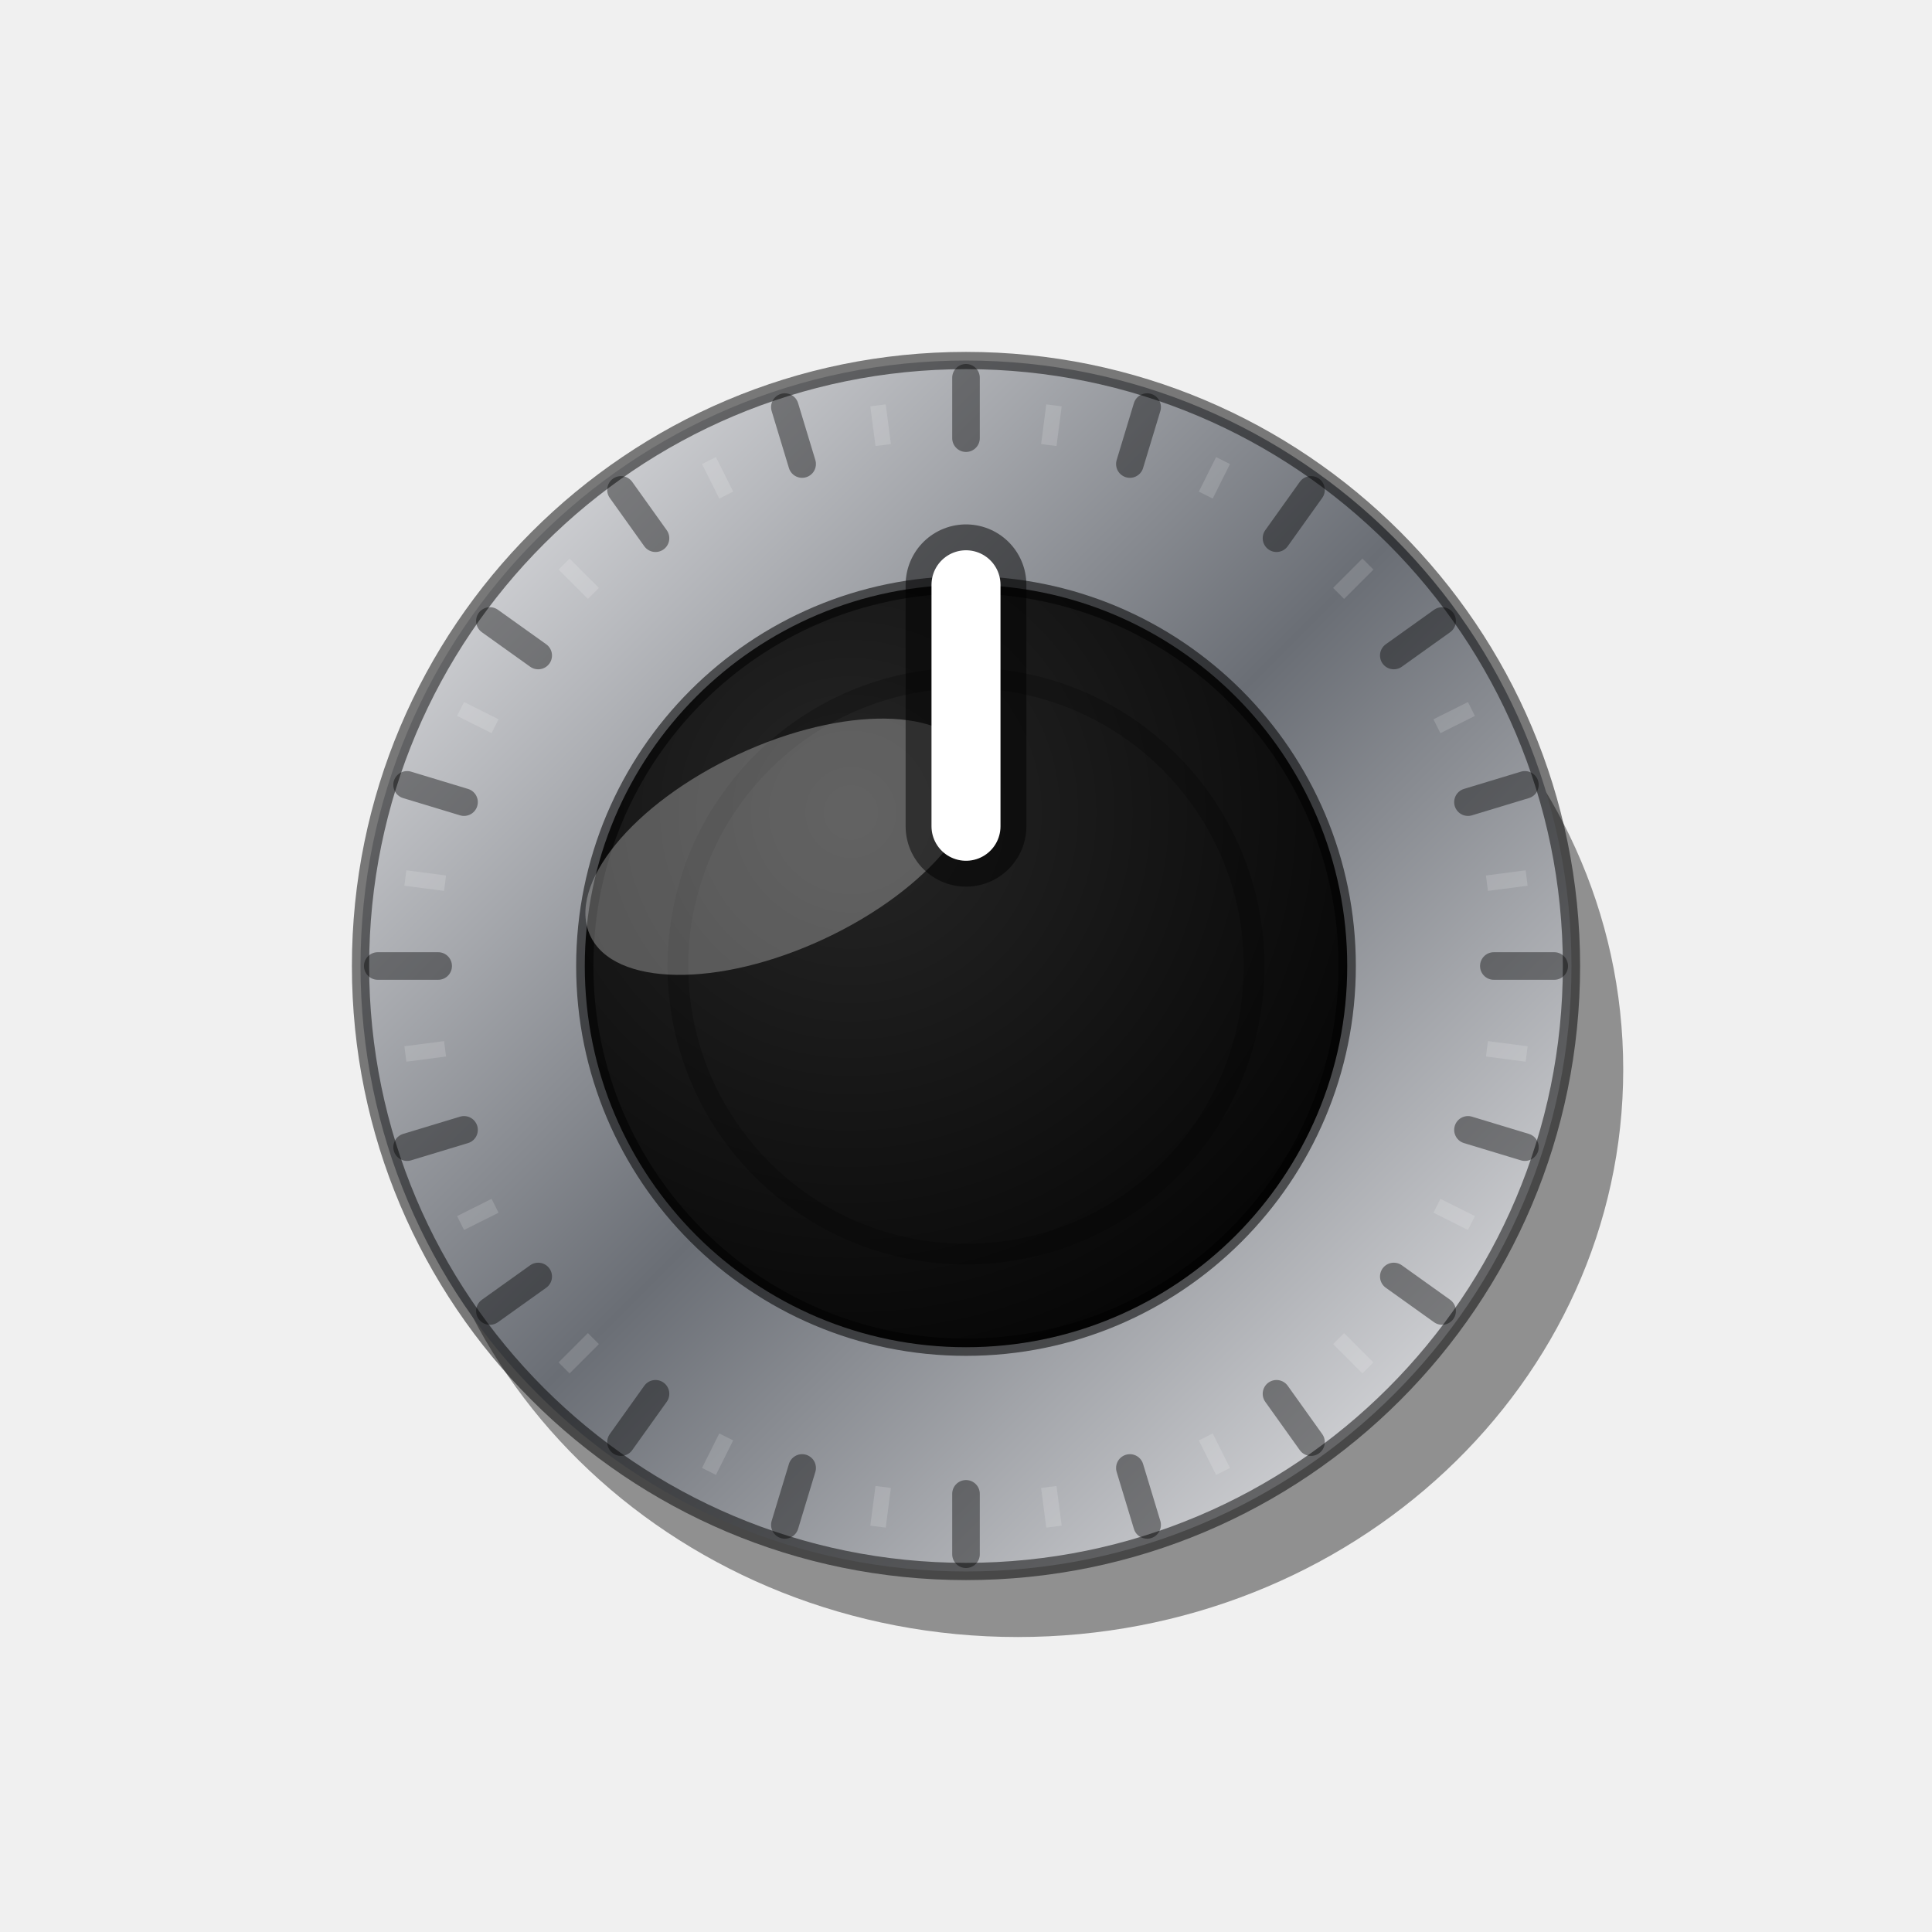
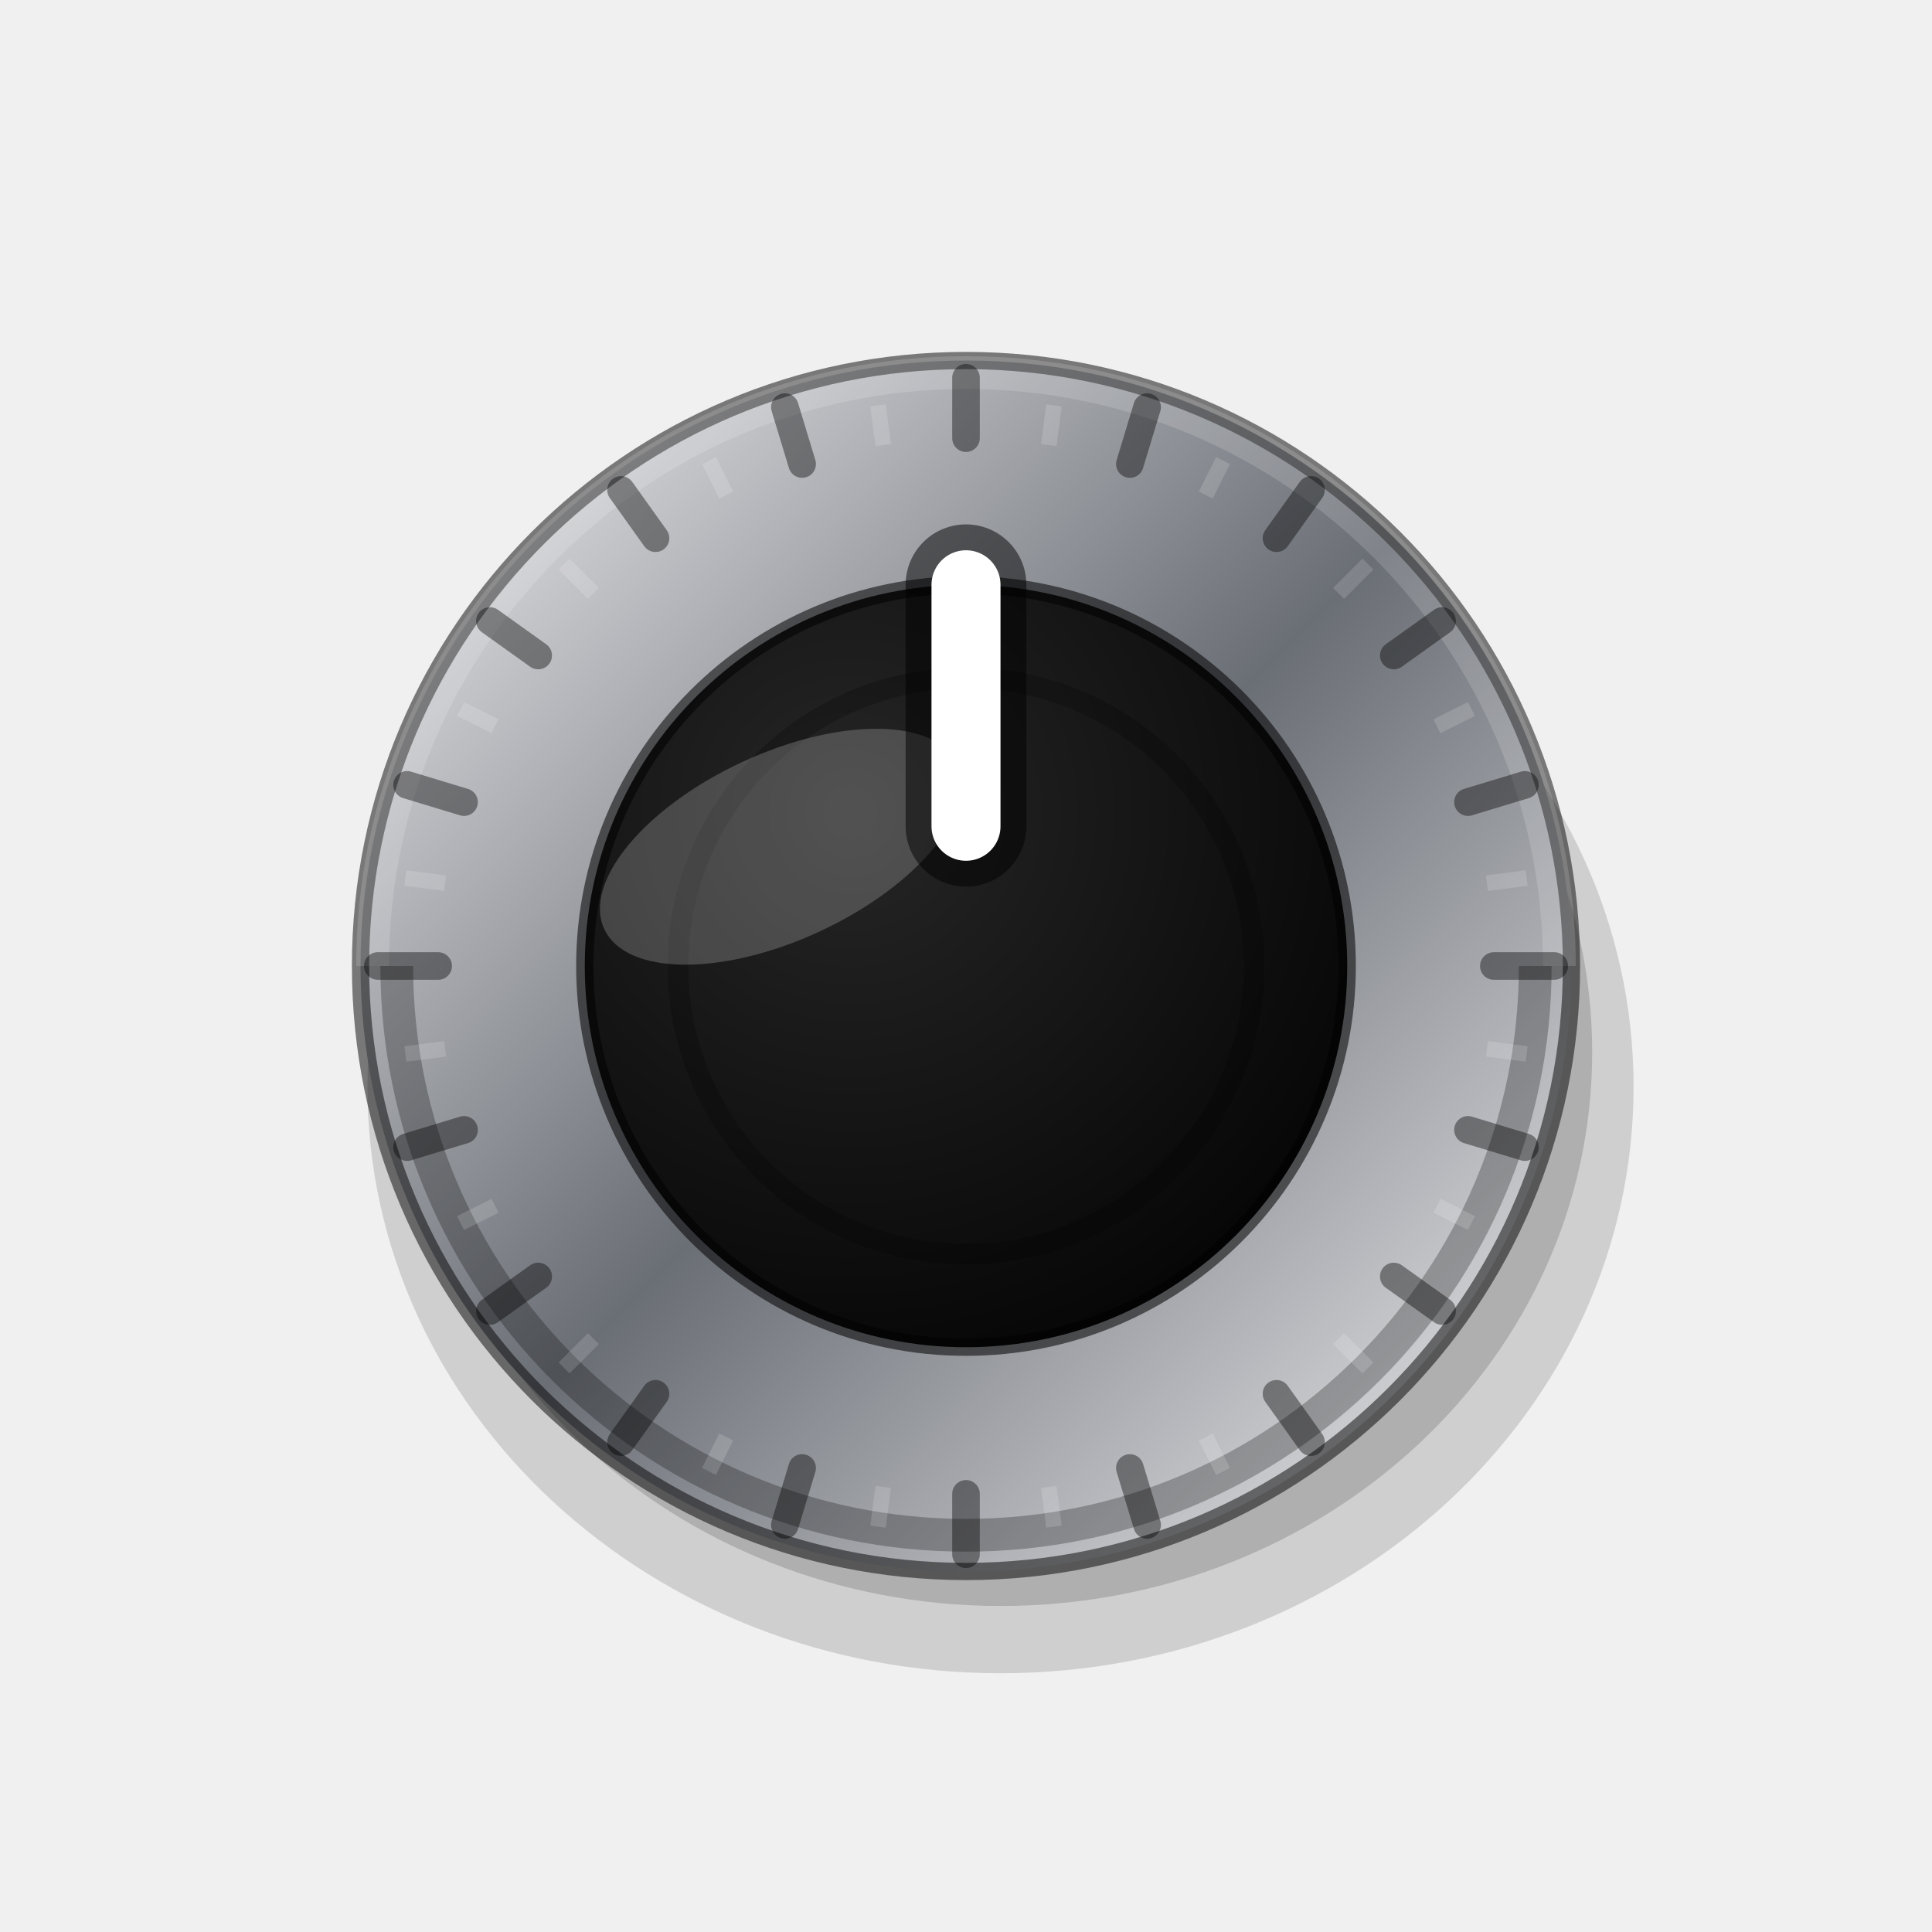
<svg xmlns="http://www.w3.org/2000/svg" width="112" height="112" viewBox="0 0 112 112">
  <defs>
    <radialGradient id="cap" cx=".35" cy=".3" r=".9">
      <stop offset="0" stop-color="#262626" />
      <stop offset="1" stop-color="#000000" />
    </radialGradient>
    <linearGradient id="ring" x1="0" y1="0" x2="1" y2="1">
      <stop offset="0" stop-color="#f3f3f5" />
      <stop offset=".5" stop-color="#6a6e75" />
      <stop offset="1" stop-color="#f3f3f5" />
    </linearGradient>
  </defs>
-   <ellipse cx="59" cy="62" rx="35.1" ry="32.9" fill="#000" opacity=".4" />
+   <ellipse cx="58" cy="63" rx="36.7" ry="34.0" fill="#000" opacity=".14" />
+   <ellipse cx="58" cy="61" rx="34.3" ry="32.1" fill="#000" opacity=".16" />
+   <ellipse cx="57" cy="59" rx="31.6" ry="30.0" fill="#000" opacity=".18" />
  <circle cx="56" cy="56" r="35.1" fill="url(#ring)" stroke="#000" stroke-opacity=".5" stroke-width="1" />
+   <path d="M21.6 56.0 A34.4 34.4 0 0 1 90.4 56.0" fill="none" stroke="#fff" stroke-opacity=".15" stroke-width="1.9" />
+   <path d="M23.0 56.0 A33.0 33.0 0 0 0 89.0 56.0" fill="none" stroke="#000" stroke-opacity=".26" stroke-width="1.9" />
  <line x1="56.0" y1="25.4" x2="56.0" y2="21.9" stroke="#000" stroke-opacity=".4" stroke-width="1.6" stroke-linecap="round" />
  <line x1="65.5" y1="26.9" x2="66.5" y2="23.6" stroke="#000" stroke-opacity=".4" stroke-width="1.6" stroke-linecap="round" />
  <line x1="74.0" y1="31.2" x2="76.0" y2="28.4" stroke="#000" stroke-opacity=".4" stroke-width="1.6" stroke-linecap="round" />
  <line x1="80.8" y1="38.0" x2="83.6" y2="36.0" stroke="#000" stroke-opacity=".4" stroke-width="1.6" stroke-linecap="round" />
  <line x1="85.1" y1="46.5" x2="88.4" y2="45.5" stroke="#000" stroke-opacity=".4" stroke-width="1.6" stroke-linecap="round" />
  <line x1="86.6" y1="56.0" x2="90.1" y2="56.0" stroke="#000" stroke-opacity=".4" stroke-width="1.6" stroke-linecap="round" />
  <line x1="85.1" y1="65.5" x2="88.4" y2="66.5" stroke="#000" stroke-opacity=".4" stroke-width="1.6" stroke-linecap="round" />
  <line x1="80.8" y1="74.0" x2="83.6" y2="76.0" stroke="#000" stroke-opacity=".4" stroke-width="1.6" stroke-linecap="round" />
  <line x1="74.0" y1="80.8" x2="76.0" y2="83.6" stroke="#000" stroke-opacity=".4" stroke-width="1.6" stroke-linecap="round" />
  <line x1="65.5" y1="85.1" x2="66.5" y2="88.4" stroke="#000" stroke-opacity=".4" stroke-width="1.6" stroke-linecap="round" />
  <line x1="56.0" y1="86.6" x2="56.0" y2="90.1" stroke="#000" stroke-opacity=".4" stroke-width="1.6" stroke-linecap="round" />
  <line x1="46.5" y1="85.1" x2="45.5" y2="88.4" stroke="#000" stroke-opacity=".4" stroke-width="1.6" stroke-linecap="round" />
  <line x1="38.0" y1="80.8" x2="36.0" y2="83.6" stroke="#000" stroke-opacity=".4" stroke-width="1.6" stroke-linecap="round" />
  <line x1="31.2" y1="74.0" x2="28.4" y2="76.0" stroke="#000" stroke-opacity=".4" stroke-width="1.6" stroke-linecap="round" />
  <line x1="26.9" y1="65.5" x2="23.6" y2="66.5" stroke="#000" stroke-opacity=".4" stroke-width="1.6" stroke-linecap="round" />
  <line x1="25.4" y1="56.0" x2="21.9" y2="56.0" stroke="#000" stroke-opacity=".4" stroke-width="1.6" stroke-linecap="round" />
  <line x1="26.9" y1="46.5" x2="23.6" y2="45.5" stroke="#000" stroke-opacity=".4" stroke-width="1.6" stroke-linecap="round" />
  <line x1="31.2" y1="38.0" x2="28.4" y2="36.0" stroke="#000" stroke-opacity=".4" stroke-width="1.6" stroke-linecap="round" />
  <line x1="38.0" y1="31.2" x2="36.0" y2="28.4" stroke="#000" stroke-opacity=".4" stroke-width="1.6" stroke-linecap="round" />
  <line x1="46.5" y1="26.9" x2="45.5" y2="23.6" stroke="#000" stroke-opacity=".4" stroke-width="1.6" stroke-linecap="round" />
  <line x1="60.8" y1="25.8" x2="61.1" y2="23.5" stroke="#fff" stroke-opacity=".15" stroke-width=".9" />
  <line x1="69.9" y1="28.7" x2="70.9" y2="26.7" stroke="#fff" stroke-opacity=".15" stroke-width=".9" />
  <line x1="77.6" y1="34.4" x2="79.3" y2="32.7" stroke="#fff" stroke-opacity=".15" stroke-width=".9" />
  <line x1="83.3" y1="42.1" x2="85.3" y2="41.1" stroke="#fff" stroke-opacity=".15" stroke-width=".9" />
  <line x1="86.2" y1="51.2" x2="88.5" y2="50.9" stroke="#fff" stroke-opacity=".15" stroke-width=".9" />
  <line x1="86.2" y1="60.8" x2="88.5" y2="61.1" stroke="#fff" stroke-opacity=".15" stroke-width=".9" />
  <line x1="83.3" y1="69.9" x2="85.3" y2="70.9" stroke="#fff" stroke-opacity=".15" stroke-width=".9" />
  <line x1="77.6" y1="77.6" x2="79.3" y2="79.3" stroke="#fff" stroke-opacity=".15" stroke-width=".9" />
  <line x1="69.9" y1="83.3" x2="70.9" y2="85.3" stroke="#fff" stroke-opacity=".15" stroke-width=".9" />
  <line x1="60.8" y1="86.2" x2="61.1" y2="88.5" stroke="#fff" stroke-opacity=".15" stroke-width=".9" />
  <line x1="51.2" y1="86.2" x2="50.9" y2="88.5" stroke="#fff" stroke-opacity=".15" stroke-width=".9" />
  <line x1="42.1" y1="83.3" x2="41.1" y2="85.3" stroke="#fff" stroke-opacity=".15" stroke-width=".9" />
  <line x1="34.4" y1="77.6" x2="32.7" y2="79.3" stroke="#fff" stroke-opacity=".15" stroke-width=".9" />
  <line x1="28.7" y1="69.9" x2="26.7" y2="70.9" stroke="#fff" stroke-opacity=".15" stroke-width=".9" />
  <line x1="25.8" y1="60.8" x2="23.5" y2="61.1" stroke="#fff" stroke-opacity=".15" stroke-width=".9" />
  <line x1="25.8" y1="51.2" x2="23.5" y2="50.9" stroke="#fff" stroke-opacity=".15" stroke-width=".9" />
  <line x1="28.7" y1="42.1" x2="26.7" y2="41.1" stroke="#fff" stroke-opacity=".15" stroke-width=".9" />
  <line x1="34.4" y1="34.4" x2="32.7" y2="32.7" stroke="#fff" stroke-opacity=".15" stroke-width=".9" />
  <line x1="42.1" y1="28.7" x2="41.1" y2="26.7" stroke="#fff" stroke-opacity=".15" stroke-width=".9" />
  <line x1="51.2" y1="25.8" x2="50.9" y2="23.5" stroke="#fff" stroke-opacity=".15" stroke-width=".9" />
  <circle cx="56" cy="56" r="22.1" fill="url(#cap)" stroke="#000" stroke-opacity=".55" stroke-width="1" />
  <circle cx="56" cy="56" r="16.7" fill="none" stroke="#000" stroke-opacity=".22" stroke-width="1.2" />
-   <ellipse cx="49.2" cy="45.2" rx="12.2" ry="5.9" fill="#fff" opacity=".28" transform="rotate(-25 56 56)" />
+   <ellipse cx="49.2" cy="45.2" rx="11.3" ry="5.4" fill="#fff" opacity=".20" transform="rotate(-25 56 56)" />
  <g transform="rotate(0 56 56)">
    <line x1="56" y1="47.9" x2="56" y2="33.9" stroke="#000" stroke-opacity=".5" stroke-width="7" stroke-linecap="round" />
    <line x1="56" y1="47.9" x2="56" y2="33.9" stroke="#ffffff" stroke-width="4" stroke-linecap="round" />
  </g>
</svg>
